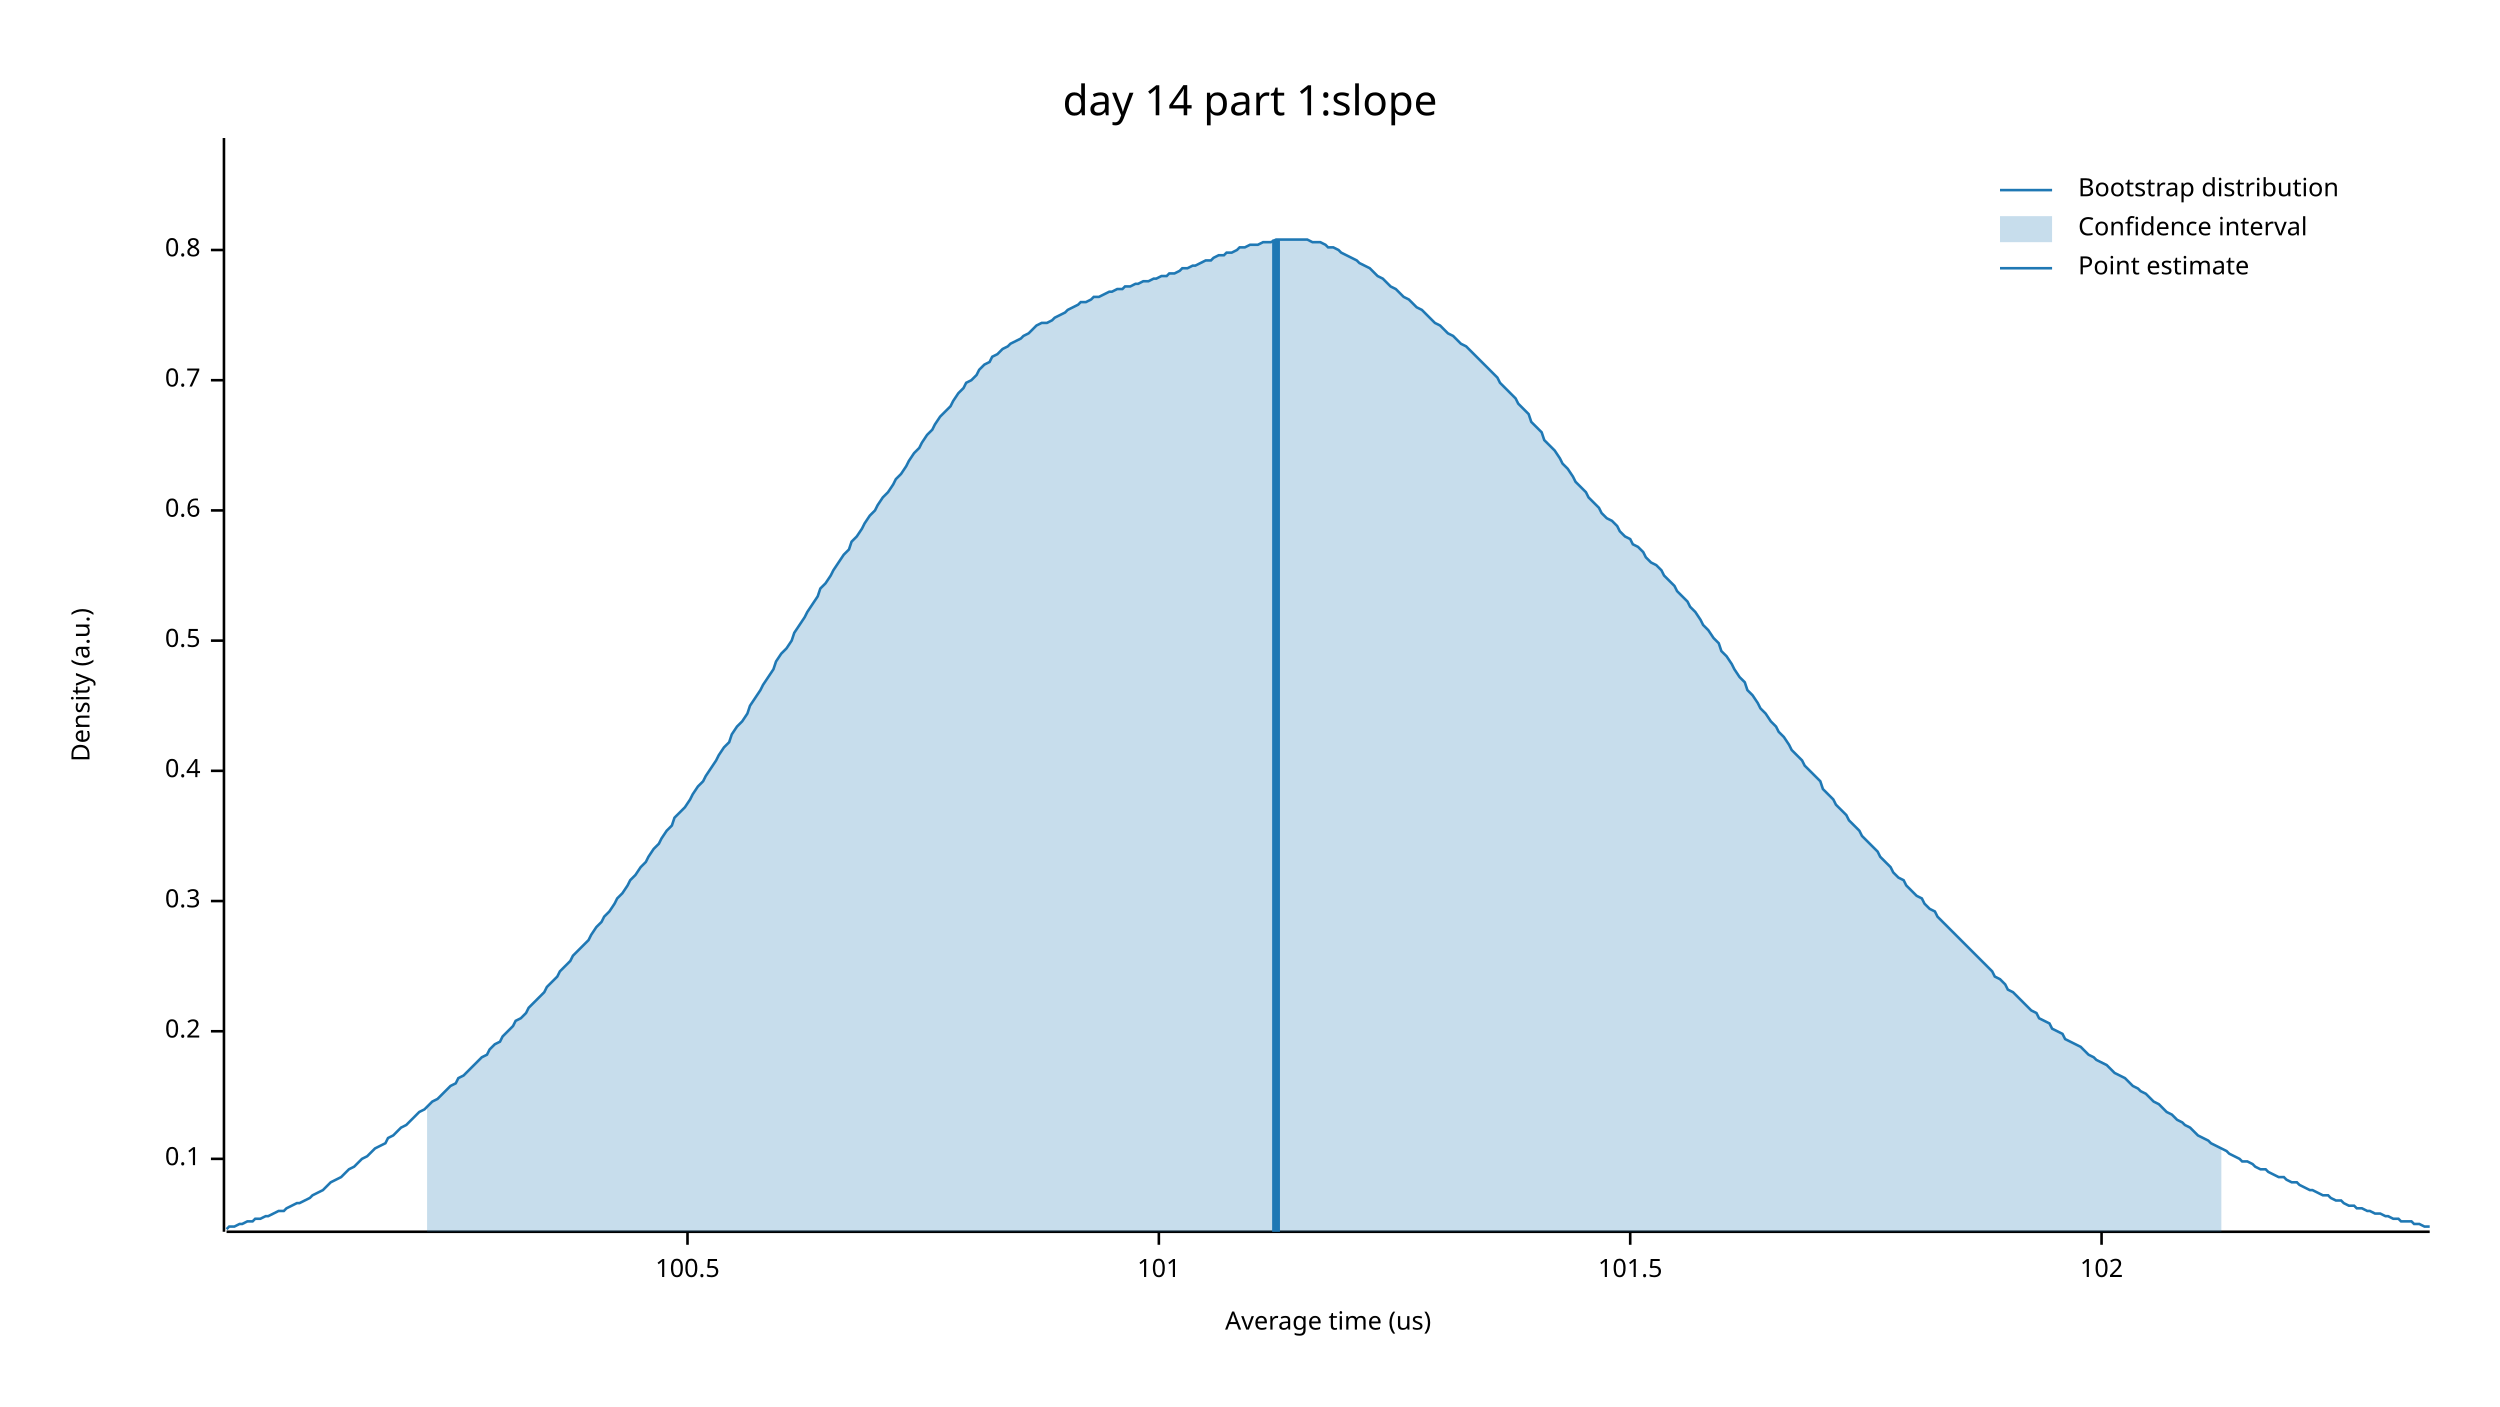
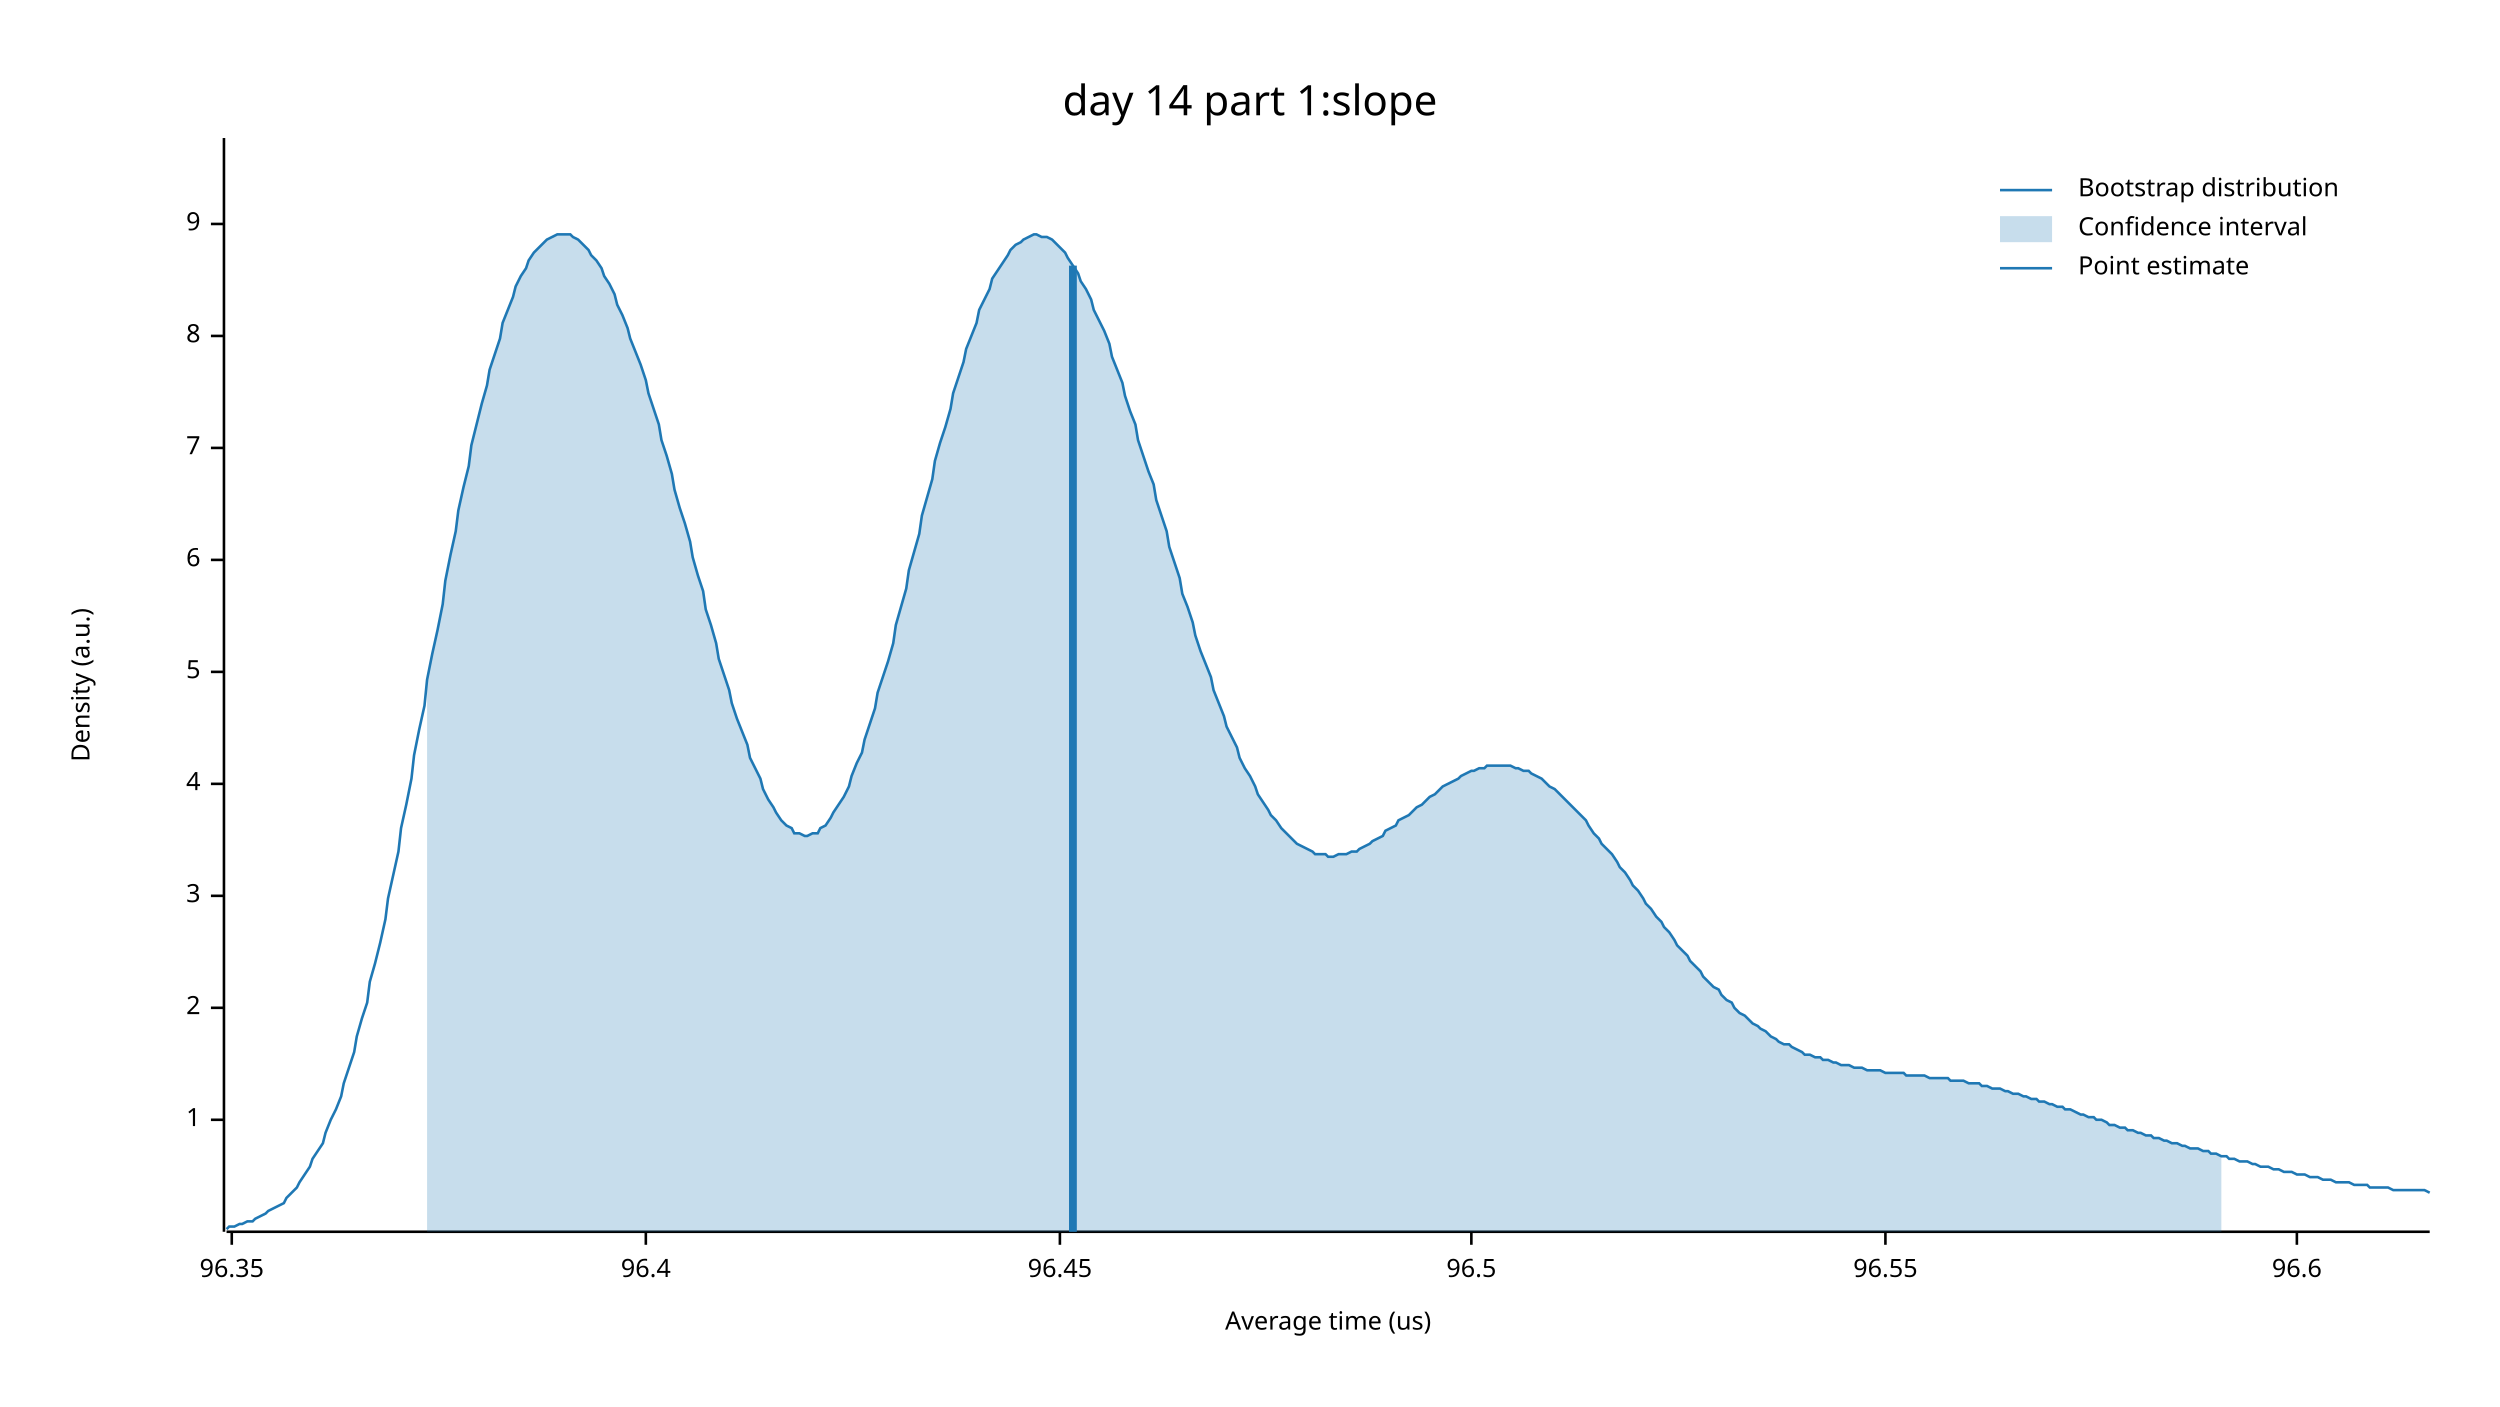
<svg xmlns="http://www.w3.org/2000/svg" width="960" height="540" viewBox="0 0 960 540">
  <text x="480" y="32" dy="0.76em" text-anchor="middle" font-family="sans-serif" font-size="16.129" opacity="1" fill="#000000">
day 14 part 1:slope
</text>
  <text x="27" y="263" dy="0.76em" text-anchor="middle" font-family="sans-serif" font-size="9.677" opacity="1" fill="#000000" transform="rotate(270, 27, 263)">
Density (a.u.)
</text>
  <text x="510" y="513" dy="-0.5ex" text-anchor="middle" font-family="sans-serif" font-size="9.677" opacity="1" fill="#000000">
Average time (us)
</text>
  <polyline fill="none" opacity="1" stroke="#000000" stroke-width="1" points="86,53 86,473 " />
-   <text x="77" y="445" dy="0.5ex" text-anchor="end" font-family="sans-serif" font-size="9.677" opacity="1" fill="#000000">
- 0.1
+   <text x="77" y="430" dy="0.5ex" text-anchor="end" font-family="sans-serif" font-size="9.677" opacity="1" fill="#000000">
+ 1
</text>
-   <polyline fill="none" opacity="1" stroke="#000000" stroke-width="1" points="81,445 86,445 " />
-   <text x="77" y="396" dy="0.5ex" text-anchor="end" font-family="sans-serif" font-size="9.677" opacity="1" fill="#000000">
- 0.2
+   <polyline fill="none" opacity="1" stroke="#000000" stroke-width="1" points="81,430 86,430 " />
+   <text x="77" y="387" dy="0.5ex" text-anchor="end" font-family="sans-serif" font-size="9.677" opacity="1" fill="#000000">
+ 2
</text>
-   <polyline fill="none" opacity="1" stroke="#000000" stroke-width="1" points="81,396 86,396 " />
-   <text x="77" y="346" dy="0.5ex" text-anchor="end" font-family="sans-serif" font-size="9.677" opacity="1" fill="#000000">
- 0.3
+   <polyline fill="none" opacity="1" stroke="#000000" stroke-width="1" points="81,387 86,387 " />
+   <text x="77" y="344" dy="0.5ex" text-anchor="end" font-family="sans-serif" font-size="9.677" opacity="1" fill="#000000">
+ 3
</text>
-   <polyline fill="none" opacity="1" stroke="#000000" stroke-width="1" points="81,346 86,346 " />
-   <text x="77" y="296" dy="0.5ex" text-anchor="end" font-family="sans-serif" font-size="9.677" opacity="1" fill="#000000">
- 0.4
+   <polyline fill="none" opacity="1" stroke="#000000" stroke-width="1" points="81,344 86,344 " />
+   <text x="77" y="301" dy="0.5ex" text-anchor="end" font-family="sans-serif" font-size="9.677" opacity="1" fill="#000000">
+ 4
</text>
-   <polyline fill="none" opacity="1" stroke="#000000" stroke-width="1" points="81,296 86,296 " />
-   <text x="77" y="246" dy="0.5ex" text-anchor="end" font-family="sans-serif" font-size="9.677" opacity="1" fill="#000000">
- 0.5
+   <polyline fill="none" opacity="1" stroke="#000000" stroke-width="1" points="81,301 86,301 " />
+   <text x="77" y="258" dy="0.5ex" text-anchor="end" font-family="sans-serif" font-size="9.677" opacity="1" fill="#000000">
+ 5
</text>
-   <polyline fill="none" opacity="1" stroke="#000000" stroke-width="1" points="81,246 86,246 " />
-   <text x="77" y="196" dy="0.5ex" text-anchor="end" font-family="sans-serif" font-size="9.677" opacity="1" fill="#000000">
- 0.6
+   <polyline fill="none" opacity="1" stroke="#000000" stroke-width="1" points="81,258 86,258 " />
+   <text x="77" y="215" dy="0.5ex" text-anchor="end" font-family="sans-serif" font-size="9.677" opacity="1" fill="#000000">
+ 6
</text>
-   <polyline fill="none" opacity="1" stroke="#000000" stroke-width="1" points="81,196 86,196 " />
-   <text x="77" y="146" dy="0.5ex" text-anchor="end" font-family="sans-serif" font-size="9.677" opacity="1" fill="#000000">
- 0.7
+   <polyline fill="none" opacity="1" stroke="#000000" stroke-width="1" points="81,215 86,215 " />
+   <text x="77" y="172" dy="0.5ex" text-anchor="end" font-family="sans-serif" font-size="9.677" opacity="1" fill="#000000">
+ 7
</text>
-   <polyline fill="none" opacity="1" stroke="#000000" stroke-width="1" points="81,146 86,146 " />
-   <text x="77" y="96" dy="0.5ex" text-anchor="end" font-family="sans-serif" font-size="9.677" opacity="1" fill="#000000">
- 0.8
+   <polyline fill="none" opacity="1" stroke="#000000" stroke-width="1" points="81,172 86,172 " />
+   <text x="77" y="129" dy="0.5ex" text-anchor="end" font-family="sans-serif" font-size="9.677" opacity="1" fill="#000000">
+ 8
</text>
-   <polyline fill="none" opacity="1" stroke="#000000" stroke-width="1" points="81,96 86,96 " />
+   <polyline fill="none" opacity="1" stroke="#000000" stroke-width="1" points="81,129 86,129 " />
+   <text x="77" y="86" dy="0.5ex" text-anchor="end" font-family="sans-serif" font-size="9.677" opacity="1" fill="#000000">
+ 9
+ </text>
+   <polyline fill="none" opacity="1" stroke="#000000" stroke-width="1" points="81,86 86,86 " />
  <polyline fill="none" opacity="1" stroke="#000000" stroke-width="1" points="87,473 933,473 " />
-   <text x="264" y="483" dy="0.76em" text-anchor="middle" font-family="sans-serif" font-size="9.677" opacity="1" fill="#000000">
- 100.5
+   <text x="89" y="483" dy="0.76em" text-anchor="middle" font-family="sans-serif" font-size="9.677" opacity="1" fill="#000000">
+ 96.35
</text>
-   <polyline fill="none" opacity="1" stroke="#000000" stroke-width="1" points="264,473 264,478 " />
-   <text x="445" y="483" dy="0.76em" text-anchor="middle" font-family="sans-serif" font-size="9.677" opacity="1" fill="#000000">
- 101
+   <polyline fill="none" opacity="1" stroke="#000000" stroke-width="1" points="89,473 89,478 " />
+   <text x="248" y="483" dy="0.76em" text-anchor="middle" font-family="sans-serif" font-size="9.677" opacity="1" fill="#000000">
+ 96.4
</text>
-   <polyline fill="none" opacity="1" stroke="#000000" stroke-width="1" points="445,473 445,478 " />
-   <text x="626" y="483" dy="0.76em" text-anchor="middle" font-family="sans-serif" font-size="9.677" opacity="1" fill="#000000">
- 101.5
+   <polyline fill="none" opacity="1" stroke="#000000" stroke-width="1" points="248,473 248,478 " />
+   <text x="407" y="483" dy="0.76em" text-anchor="middle" font-family="sans-serif" font-size="9.677" opacity="1" fill="#000000">
+ 96.45
</text>
-   <polyline fill="none" opacity="1" stroke="#000000" stroke-width="1" points="626,473 626,478 " />
-   <text x="807" y="483" dy="0.76em" text-anchor="middle" font-family="sans-serif" font-size="9.677" opacity="1" fill="#000000">
- 102
+   <polyline fill="none" opacity="1" stroke="#000000" stroke-width="1" points="407,473 407,478 " />
+   <text x="565" y="483" dy="0.76em" text-anchor="middle" font-family="sans-serif" font-size="9.677" opacity="1" fill="#000000">
+ 96.5
</text>
-   <polyline fill="none" opacity="1" stroke="#000000" stroke-width="1" points="807,473 807,478 " />
-   <polyline fill="none" opacity="1" stroke="#1F78B4" stroke-width="1" points="87,472 88,471 90,471 92,470 93,470 95,469 97,469 98,468 100,468 102,467 103,467 105,466 107,465 109,465 110,464 112,463 114,462 115,462 117,461 119,460 120,459 122,458 124,457 125,456 127,454 129,453 131,452 132,451 134,449 136,448 137,447 139,445 141,444 142,443 144,441 146,440 148,439 149,437 151,436 153,434 154,433 156,432 158,430 159,429 161,427 163,426 164,425 166,423 168,422 170,420 171,419 173,417 175,416 176,414 178,413 180,411 181,410 183,408 185,406 187,405 188,403 190,401 192,400 193,398 195,396 197,394 198,392 200,391 202,389 203,387 205,385 207,383 209,381 210,379 212,377 214,375 215,373 217,371 219,369 220,367 222,365 224,363 226,361 227,359 229,356 231,354 232,352 234,350 236,347 237,345 239,343 241,340 242,338 244,336 246,333 248,331 249,329 251,326 253,324 254,322 256,319 258,317 259,314 261,312 263,310 265,307 266,305 268,302 270,300 271,298 273,295 275,292 276,290 278,287 280,285 281,282 283,279 285,277 287,274 288,271 290,268 292,265 293,263 295,260 297,257 298,254 300,251 302,249 304,246 305,243 307,240 309,237 310,235 312,232 314,229 315,226 317,224 319,221 320,219 322,216 324,213 326,211 327,208 329,206 331,203 332,201 334,198 336,196 337,194 339,191 341,189 343,186 344,184 346,182 348,179 349,177 351,174 353,172 354,170 356,167 358,165 359,163 361,160 363,158 365,156 366,154 368,151 370,149 371,147 373,146 375,144 376,142 378,140 380,139 381,137 383,136 385,134 387,133 388,132 390,131 392,130 393,129 395,128 397,126 398,125 400,124 402,124 404,123 405,122 407,121 409,120 410,119 412,118 414,117 415,116 417,116 419,115 420,114 422,114 424,113 426,112 427,112 429,111 431,111 432,110 434,110 436,109 437,109 439,108 441,108 443,107 444,107 446,106 448,106 449,105 451,105 453,104 454,103 456,103 458,102 459,102 461,101 463,100 465,100 466,99 468,98 470,98 471,97 473,97 475,96 476,95 478,95 480,94 482,94 483,94 485,93 487,93 488,93 490,92 492,92 493,92 495,92 497,92 498,92 500,92 502,92 504,93 505,93 507,93 509,94 510,95 512,95 514,96 515,97 517,98 519,99 521,100 522,101 524,102 526,103 527,104 529,106 531,107 532,108 534,110 536,111 537,112 539,114 541,115 543,117 544,118 546,119 548,121 549,122 551,124 553,125 554,126 556,128 558,129 560,131 561,132 563,133 565,135 566,136 568,138 570,140 571,141 573,143 575,145 576,147 578,149 580,151 582,153 583,155 585,157 587,159 588,162 590,164 592,166 593,169 595,171 597,173 599,176 600,178 602,180 604,183 605,185 607,187 609,189 610,191 612,193 614,195 615,197 617,199 619,200 621,202 622,204 624,206 626,207 627,209 629,210 631,212 632,214 634,216 636,217 638,219 639,221 641,223 643,225 644,227 646,229 648,231 649,233 651,235 653,238 654,240 656,242 658,245 660,247 661,250 663,252 665,255 666,257 668,260 670,262 671,265 673,267 675,270 676,272 678,274 680,277 682,279 683,281 685,283 687,286 688,288 690,290 692,292 693,294 695,296 697,298 699,300 700,303 702,305 704,307 705,309 707,311 709,313 710,315 712,317 714,319 715,321 717,323 719,325 721,327 722,329 724,331 726,333 727,335 729,337 731,338 732,340 734,342 736,344 738,345 739,347 741,349 743,350 744,352 746,354 748,356 749,357 751,359 753,361 754,362 756,364 758,366 760,368 761,369 763,371 765,373 766,375 768,376 770,378 771,380 773,381 775,383 777,385 778,386 780,388 782,389 783,391 785,392 787,393 788,395 790,396 792,397 793,399 795,400 797,401 799,402 800,403 802,405 804,406 805,407 807,408 809,409 810,410 812,412 814,413 816,414 817,415 819,417 821,418 822,419 824,420 826,422 827,423 829,424 831,426 832,427 834,428 836,430 838,431 839,432 841,433 843,435 844,436 846,437 848,438 849,439 851,440 853,441 855,442 856,443 858,444 860,445 861,446 863,446 865,447 866,448 868,449 870,449 871,450 873,451 875,452 877,452 878,453 880,454 882,454 883,455 885,456 887,457 888,457 890,458 892,459 894,459 895,460 897,461 899,461 900,462 902,463 904,463 905,464 907,464 909,465 910,465 912,466 914,466 916,467 917,467 919,468 921,468 922,469 924,469 926,469 927,470 929,470 931,471 933,471 " />
-   <polygon opacity="0.25" fill="#1F78B4" points="164,425 166,423 168,422 170,420 171,419 173,417 175,416 176,414 178,413 180,411 181,410 183,408 185,406 187,405 188,403 190,401 192,400 193,398 195,396 197,394 198,392 200,391 202,389 203,387 205,385 207,383 209,381 210,379 212,377 214,375 215,373 217,371 219,369 220,367 222,365 224,363 226,361 227,359 229,356 231,354 232,352 234,350 236,347 237,345 239,343 241,340 242,338 244,336 246,333 248,331 249,329 251,326 253,324 254,322 256,319 258,317 259,314 261,312 263,310 265,307 266,305 268,302 270,300 271,298 273,295 275,292 276,290 278,287 280,285 281,282 283,279 285,277 287,274 288,271 290,268 292,265 293,263 295,260 297,257 298,254 300,251 302,249 304,246 305,243 307,240 309,237 310,235 312,232 314,229 315,226 317,224 319,221 320,219 322,216 324,213 326,211 327,208 329,206 331,203 332,201 334,198 336,196 337,194 339,191 341,189 343,186 344,184 346,182 348,179 349,177 351,174 353,172 354,170 356,167 358,165 359,163 361,160 363,158 365,156 366,154 368,151 370,149 371,147 373,146 375,144 376,142 378,140 380,139 381,137 383,136 385,134 387,133 388,132 390,131 392,130 393,129 395,128 397,126 398,125 400,124 402,124 404,123 405,122 407,121 409,120 410,119 412,118 414,117 415,116 417,116 419,115 420,114 422,114 424,113 426,112 427,112 429,111 431,111 432,110 434,110 436,109 437,109 439,108 441,108 443,107 444,107 446,106 448,106 449,105 451,105 453,104 454,103 456,103 458,102 459,102 461,101 463,100 465,100 466,99 468,98 470,98 471,97 473,97 475,96 476,95 478,95 480,94 482,94 483,94 485,93 487,93 488,93 490,92 492,92 493,92 495,92 497,92 498,92 500,92 502,92 504,93 505,93 507,93 509,94 510,95 512,95 514,96 515,97 517,98 519,99 521,100 522,101 524,102 526,103 527,104 529,106 531,107 532,108 534,110 536,111 537,112 539,114 541,115 543,117 544,118 546,119 548,121 549,122 551,124 553,125 554,126 556,128 558,129 560,131 561,132 563,133 565,135 566,136 568,138 570,140 571,141 573,143 575,145 576,147 578,149 580,151 582,153 583,155 585,157 587,159 588,162 590,164 592,166 593,169 595,171 597,173 599,176 600,178 602,180 604,183 605,185 607,187 609,189 610,191 612,193 614,195 615,197 617,199 619,200 621,202 622,204 624,206 626,207 627,209 629,210 631,212 632,214 634,216 636,217 638,219 639,221 641,223 643,225 644,227 646,229 648,231 649,233 651,235 653,238 654,240 656,242 658,245 660,247 661,250 663,252 665,255 666,257 668,260 670,262 671,265 673,267 675,270 676,272 678,274 680,277 682,279 683,281 685,283 687,286 688,288 690,290 692,292 693,294 695,296 697,298 699,300 700,303 702,305 704,307 705,309 707,311 709,313 710,315 712,317 714,319 715,321 717,323 719,325 721,327 722,329 724,331 726,333 727,335 729,337 731,338 732,340 734,342 736,344 738,345 739,347 741,349 743,350 744,352 746,354 748,356 749,357 751,359 753,361 754,362 756,364 758,366 760,368 761,369 763,371 765,373 766,375 768,376 770,378 771,380 773,381 775,383 777,385 778,386 780,388 782,389 783,391 785,392 787,393 788,395 790,396 792,397 793,399 795,400 797,401 799,402 800,403 802,405 804,406 805,407 807,408 809,409 810,410 812,412 814,413 816,414 817,415 819,417 821,418 822,419 824,420 826,422 827,423 829,424 831,426 832,427 834,428 836,430 838,431 839,432 841,433 843,435 844,436 846,437 848,438 849,439 851,440 853,441 853,473 164,473 " />
-   <polyline fill="none" opacity="1" stroke="#1F78B4" stroke-width="3" points="490,473 490,92 " />
+   <polyline fill="none" opacity="1" stroke="#000000" stroke-width="1" points="565,473 565,478 " />
+   <text x="724" y="483" dy="0.76em" text-anchor="middle" font-family="sans-serif" font-size="9.677" opacity="1" fill="#000000">
+ 96.55
+ </text>
+   <polyline fill="none" opacity="1" stroke="#000000" stroke-width="1" points="724,473 724,478 " />
+   <text x="882" y="483" dy="0.76em" text-anchor="middle" font-family="sans-serif" font-size="9.677" opacity="1" fill="#000000">
+ 96.6
+ </text>
+   <polyline fill="none" opacity="1" stroke="#000000" stroke-width="1" points="882,473 882,478 " />
+   <polyline fill="none" opacity="1" stroke="#1F78B4" stroke-width="1" points="87,472 88,471 90,471 92,470 93,470 95,469 97,469 98,468 100,467 102,466 103,465 105,464 107,463 109,462 110,460 112,458 114,456 115,454 117,451 119,448 120,445 122,442 124,439 125,435 127,430 129,426 131,421 132,416 134,410 136,404 137,398 139,391 141,385 142,377 144,370 146,362 148,353 149,345 151,336 153,327 154,318 156,309 158,299 159,290 161,280 163,271 164,261 166,251 168,242 170,232 171,223 173,213 175,204 176,196 178,187 180,179 181,171 183,163 185,155 187,148 188,142 190,136 192,130 193,124 195,119 197,114 198,110 200,106 202,103 203,100 205,97 207,95 209,93 210,92 212,91 214,90 215,90 217,90 219,90 220,91 222,92 224,94 226,96 227,98 229,100 231,103 232,106 234,109 236,113 237,117 239,121 241,126 242,130 244,135 246,140 248,146 249,151 251,157 253,163 254,169 256,175 258,182 259,188 261,195 263,201 265,208 266,214 268,221 270,227 271,234 273,240 275,247 276,253 278,259 280,265 281,270 283,276 285,281 287,286 288,291 290,295 292,299 293,303 295,307 297,310 298,312 300,315 302,317 304,318 305,320 307,320 309,321 310,321 312,320 314,320 315,318 317,317 319,314 320,312 322,309 324,306 326,302 327,298 329,293 331,289 332,284 334,278 336,272 337,266 339,260 341,254 343,247 344,240 346,233 348,226 349,219 351,212 353,205 354,198 356,191 358,184 359,177 361,170 363,164 365,157 366,151 368,145 370,139 371,134 373,129 375,124 376,119 378,115 380,111 381,107 383,104 385,101 387,98 388,96 390,94 392,93 393,92 395,91 397,90 398,90 400,91 402,91 404,92 405,93 407,95 409,97 410,99 412,102 414,105 415,108 417,111 419,115 420,119 422,123 424,127 426,132 427,137 429,142 431,147 432,152 434,158 436,163 437,169 439,175 441,181 443,186 444,192 446,198 448,204 449,210 451,216 453,222 454,228 456,233 458,239 459,244 461,250 463,255 465,260 466,265 468,270 470,275 471,279 473,283 475,287 476,291 478,295 480,298 482,302 483,305 485,308 487,311 488,313 490,315 492,318 493,319 495,321 497,323 498,324 500,325 502,326 504,327 505,328 507,328 509,328 510,329 512,329 514,328 515,328 517,328 519,327 521,327 522,326 524,325 526,324 527,323 529,322 531,321 532,319 534,318 536,317 537,315 539,314 541,313 543,311 544,310 546,309 548,307 549,306 551,305 553,303 554,302 556,301 558,300 560,299 561,298 563,297 565,296 566,296 568,295 570,295 571,294 573,294 575,294 576,294 578,294 580,294 582,295 583,295 585,296 587,296 588,297 590,298 592,299 593,300 595,302 597,303 599,305 600,306 602,308 604,310 605,311 607,313 609,315 610,317 612,320 614,322 615,324 617,326 619,328 621,331 622,333 624,335 626,338 627,340 629,342 631,345 632,347 634,349 636,352 638,354 639,356 641,358 643,361 644,363 646,365 648,367 649,369 651,371 653,373 654,375 656,377 658,379 660,380 661,382 663,384 665,385 666,387 668,389 670,390 671,391 673,393 675,394 676,395 678,396 680,398 682,399 683,400 685,401 687,401 688,402 690,403 692,404 693,405 695,405 697,406 699,406 700,407 702,407 704,408 705,408 707,409 709,409 710,409 712,410 714,410 715,410 717,411 719,411 721,411 722,411 724,412 726,412 727,412 729,412 731,412 732,413 734,413 736,413 738,413 739,413 741,414 743,414 744,414 746,414 748,414 749,415 751,415 753,415 754,415 756,416 758,416 760,416 761,417 763,417 765,418 766,418 768,418 770,419 771,419 773,420 775,420 777,421 778,421 780,422 782,422 783,423 785,423 787,424 788,424 790,425 792,425 793,426 795,426 797,427 799,428 800,428 802,429 804,429 805,430 807,430 809,431 810,432 812,432 814,433 816,433 817,434 819,434 821,435 822,435 824,436 826,436 827,437 829,437 831,438 832,438 834,439 836,439 838,440 839,440 841,441 843,441 844,441 846,442 848,442 849,443 851,443 853,444 855,444 856,445 858,445 860,446 861,446 863,446 865,447 866,447 868,448 870,448 871,448 873,449 875,449 877,450 878,450 880,450 882,451 883,451 885,451 887,452 888,452 890,452 892,453 894,453 895,453 897,454 899,454 900,454 902,454 904,455 905,455 907,455 909,455 910,456 912,456 914,456 916,456 917,456 919,457 921,457 922,457 924,457 926,457 927,457 929,457 931,457 933,458 " />
+   <polygon opacity="0.25" fill="#1F78B4" points="164,261 166,251 168,242 170,232 171,223 173,213 175,204 176,196 178,187 180,179 181,171 183,163 185,155 187,148 188,142 190,136 192,130 193,124 195,119 197,114 198,110 200,106 202,103 203,100 205,97 207,95 209,93 210,92 212,91 214,90 215,90 217,90 219,90 220,91 222,92 224,94 226,96 227,98 229,100 231,103 232,106 234,109 236,113 237,117 239,121 241,126 242,130 244,135 246,140 248,146 249,151 251,157 253,163 254,169 256,175 258,182 259,188 261,195 263,201 265,208 266,214 268,221 270,227 271,234 273,240 275,247 276,253 278,259 280,265 281,270 283,276 285,281 287,286 288,291 290,295 292,299 293,303 295,307 297,310 298,312 300,315 302,317 304,318 305,320 307,320 309,321 310,321 312,320 314,320 315,318 317,317 319,314 320,312 322,309 324,306 326,302 327,298 329,293 331,289 332,284 334,278 336,272 337,266 339,260 341,254 343,247 344,240 346,233 348,226 349,219 351,212 353,205 354,198 356,191 358,184 359,177 361,170 363,164 365,157 366,151 368,145 370,139 371,134 373,129 375,124 376,119 378,115 380,111 381,107 383,104 385,101 387,98 388,96 390,94 392,93 393,92 395,91 397,90 398,90 400,91 402,91 404,92 405,93 407,95 409,97 410,99 412,102 414,105 415,108 417,111 419,115 420,119 422,123 424,127 426,132 427,137 429,142 431,147 432,152 434,158 436,163 437,169 439,175 441,181 443,186 444,192 446,198 448,204 449,210 451,216 453,222 454,228 456,233 458,239 459,244 461,250 463,255 465,260 466,265 468,270 470,275 471,279 473,283 475,287 476,291 478,295 480,298 482,302 483,305 485,308 487,311 488,313 490,315 492,318 493,319 495,321 497,323 498,324 500,325 502,326 504,327 505,328 507,328 509,328 510,329 512,329 514,328 515,328 517,328 519,327 521,327 522,326 524,325 526,324 527,323 529,322 531,321 532,319 534,318 536,317 537,315 539,314 541,313 543,311 544,310 546,309 548,307 549,306 551,305 553,303 554,302 556,301 558,300 560,299 561,298 563,297 565,296 566,296 568,295 570,295 571,294 573,294 575,294 576,294 578,294 580,294 582,295 583,295 585,296 587,296 588,297 590,298 592,299 593,300 595,302 597,303 599,305 600,306 602,308 604,310 605,311 607,313 609,315 610,317 612,320 614,322 615,324 617,326 619,328 621,331 622,333 624,335 626,338 627,340 629,342 631,345 632,347 634,349 636,352 638,354 639,356 641,358 643,361 644,363 646,365 648,367 649,369 651,371 653,373 654,375 656,377 658,379 660,380 661,382 663,384 665,385 666,387 668,389 670,390 671,391 673,393 675,394 676,395 678,396 680,398 682,399 683,400 685,401 687,401 688,402 690,403 692,404 693,405 695,405 697,406 699,406 700,407 702,407 704,408 705,408 707,409 709,409 710,409 712,410 714,410 715,410 717,411 719,411 721,411 722,411 724,412 726,412 727,412 729,412 731,412 732,413 734,413 736,413 738,413 739,413 741,414 743,414 744,414 746,414 748,414 749,415 751,415 753,415 754,415 756,416 758,416 760,416 761,417 763,417 765,418 766,418 768,418 770,419 771,419 773,420 775,420 777,421 778,421 780,422 782,422 783,423 785,423 787,424 788,424 790,425 792,425 793,426 795,426 797,427 799,428 800,428 802,429 804,429 805,430 807,430 809,431 810,432 812,432 814,433 816,433 817,434 819,434 821,435 822,435 824,436 826,436 827,437 829,437 831,438 832,438 834,439 836,439 838,440 839,440 841,441 843,441 844,441 846,442 848,442 849,443 851,443 853,444 853,473 164,473 " />
+   <polyline fill="none" opacity="1" stroke="#1F78B4" stroke-width="3" points="412,473 412,102 " />
  <text x="798" y="68" dy="0.76em" text-anchor="start" font-family="sans-serif" font-size="9.677" opacity="1" fill="#000000">
Bootstrap distribution
</text>
  <text x="798" y="83" dy="0.76em" text-anchor="start" font-family="sans-serif" font-size="9.677" opacity="1" fill="#000000">
Confidence interval
</text>
  <text x="798" y="98" dy="0.76em" text-anchor="start" font-family="sans-serif" font-size="9.677" opacity="1" fill="#000000">
Point estimate
</text>
  <polyline fill="none" opacity="1" stroke="#1F78B4" stroke-width="1" points="768,73 788,73 " />
  <rect x="768" y="83" width="20" height="10" opacity="0.25" fill="#1F78B4" stroke="none" />
  <polyline fill="none" opacity="1" stroke="#1F78B4" stroke-width="1" points="768,103 788,103 " />
</svg>
